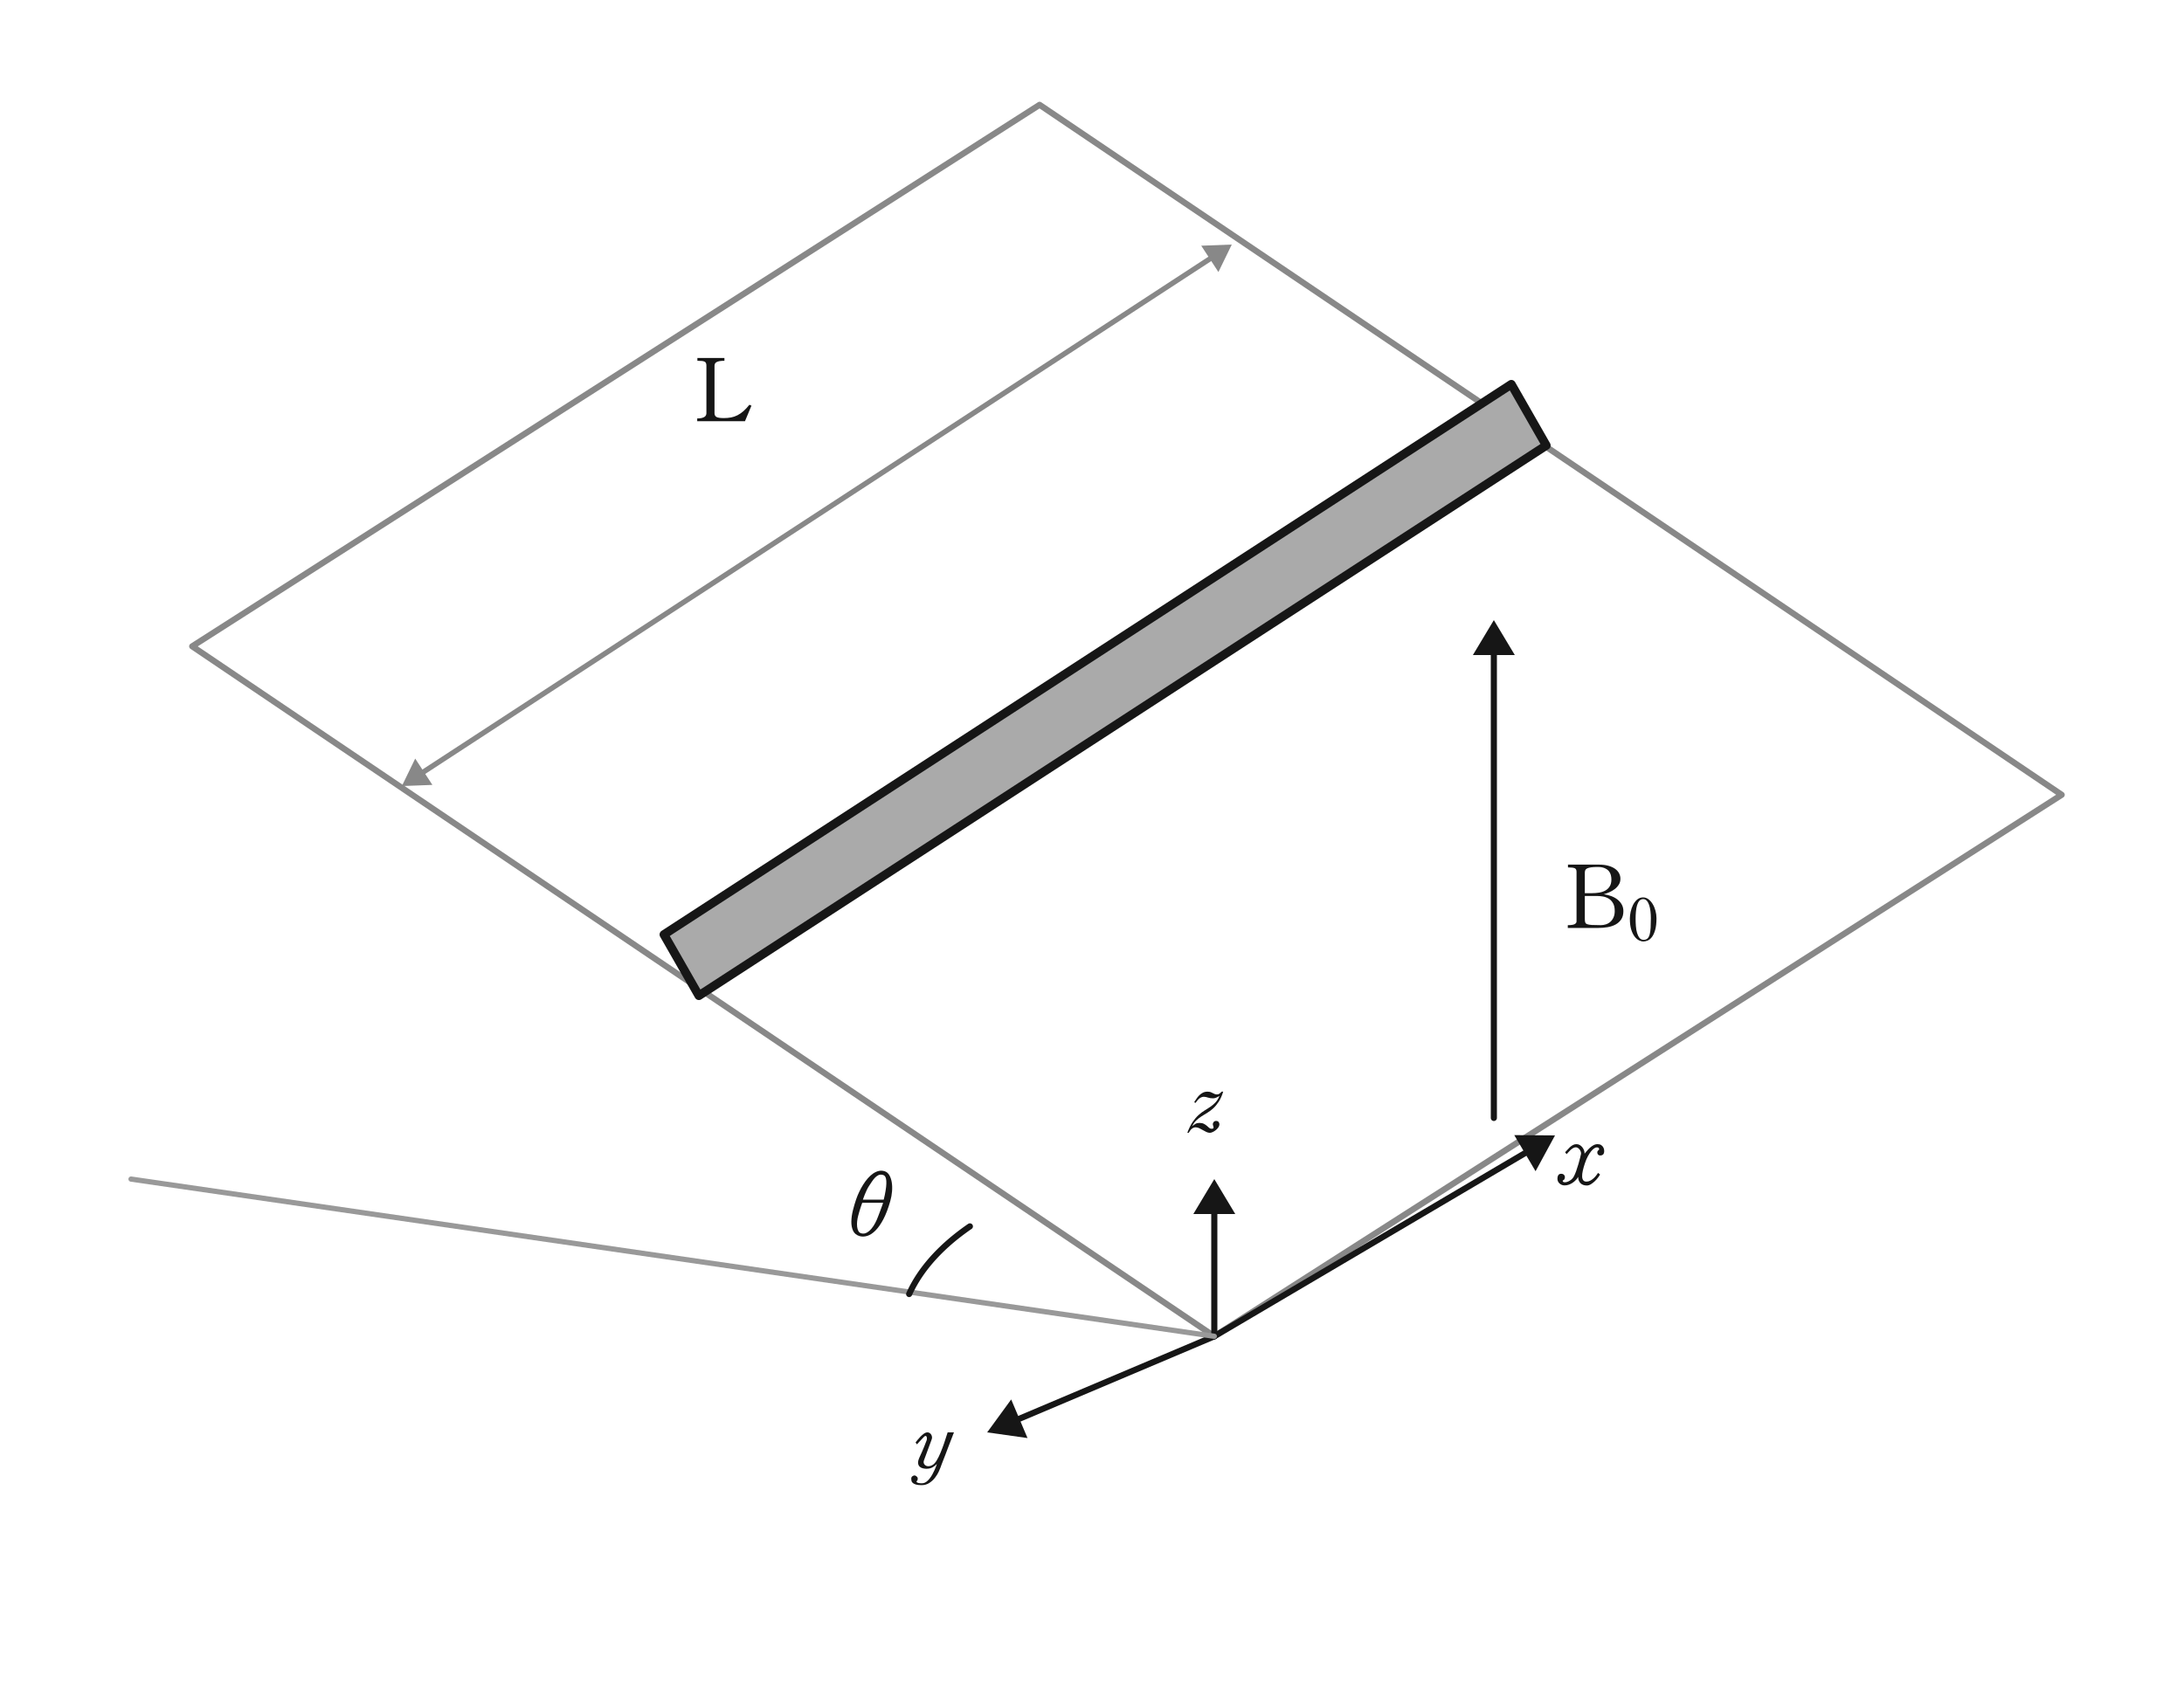
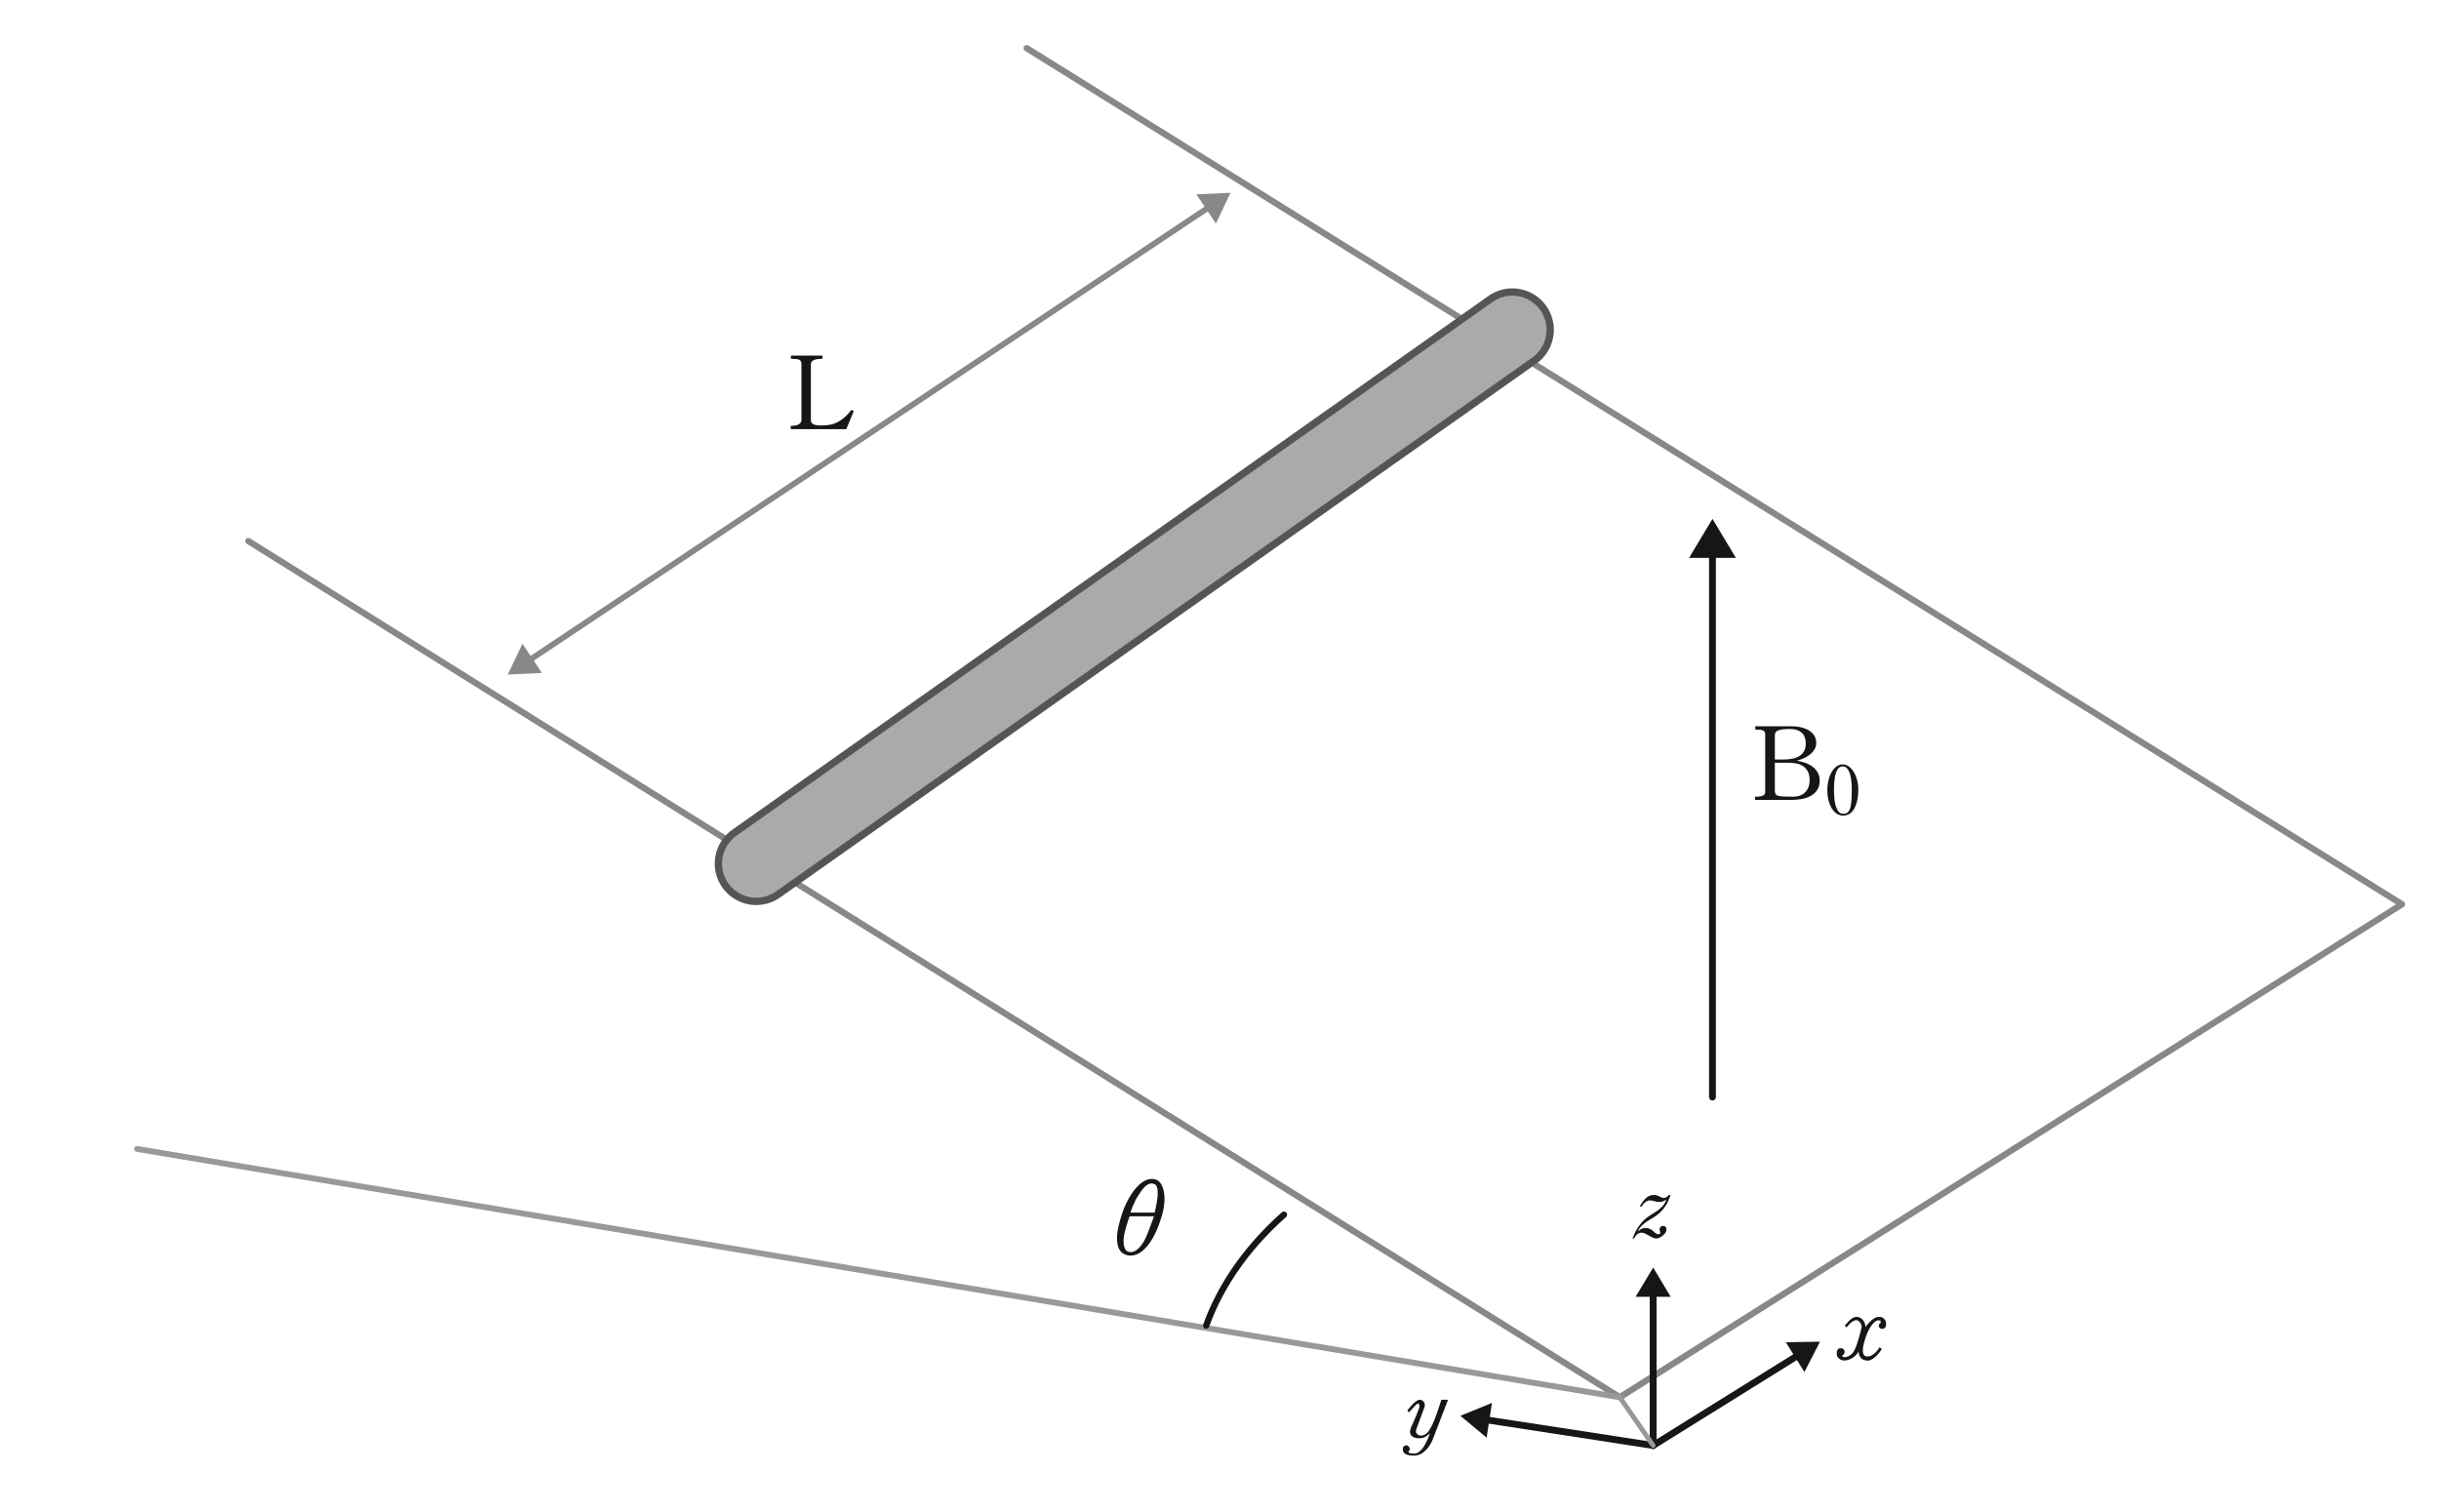
- <svg xmlns="http://www.w3.org/2000/svg" width="232.0pt" height="180.96pt" viewBox="0 0 250 195">
+ <svg xmlns="http://www.w3.org/2000/svg" width="220.0pt" height="136.4pt" viewBox="0 0 250 155">
  <g stroke-linecap="round" stroke-linejoin="round">
-     <path d="M 22,74 L 139,153 L 236,91 L 119,12 Z" stroke="#888" stroke-width="0.7" fill="none" />
-     <path d="M 76,107 L 173,44 L 177,51 L 80,114 Z" stroke="#161616" stroke-width="1" fill="#aaa" />
-     <line x1="47.633" y1="88.934" x2="139.367" y2="29.066" stroke="#888" stroke-width="0.6" />
-     <path d="M 141,28 L 137.504,28.132 L 139.471,31.147 Z" stroke="#888" stroke-width="0" fill="#888" />
-     <path d="M 46,90 L 49.496,89.868 L 47.529,86.853 Z" stroke="#888" stroke-width="0" fill="#888" />
-     <path d="M632 175 560 2H30V33Q61 33 80.5 38.0Q100 43 111.5 51.0Q123 59 127.5 69.5Q132 80 132 91V354V618Q132 635 128.0 646.0Q124 657 113.0 663.0Q102 669 82.5 671.0Q63 673 32 673V704H332V673Q298 673 276.5 669.0Q255 665 243.0 657.5Q231 650 226.5 640.0Q222 630 222 618V91Q222 62 243.5 49.5Q265 37 325 37Q368 37 405.5 44.0Q443 51 477.0 68.5Q511 86 543.5 114.5Q576 143 609 185Z" fill="#161616" transform="translate(79.5,48.25) scale(0.0103128,-0.0103128)" />
-     <line x1="171" y1="128" x2="171.0" y2="73.6" stroke="#161616" stroke-width="0.7" />
-     <path d="M 171,71 L 168.6,75.0 L 173.4,75.0 Z" stroke="#161616" stroke-width="0" fill="#161616" />
-     <path d="M662 189Q662 134 638.5 98.0Q615 62 576.0 40.5Q537 19 486.5 10.5Q436 2 383 2H45V33Q101 33 121.5 44.5Q142 56 142 74V625Q142 656 122.0 665.0Q102 674 47 674V705H391Q448 705 492.5 693.0Q537 681 567.5 660.0Q598 639 613.5 610.0Q629 581 629 548Q629 511 611.0 482.5Q593 454 565.5 433.0Q538 412 505.5 398.0Q473 384 444 376Q489 370 528.5 355.0Q568 340 597.5 316.5Q627 293 644.5 261.0Q662 229 662 189ZM529 541Q529 564 523.0 588.5Q517 613 500.5 633.0Q484 653 454.0 666.0Q424 679 377 679Q332 679 304.0 675.0Q276 671 260.5 663.5Q245 656 239.5 644.0Q234 632 234 617V388H315Q353 388 391.5 394.0Q430 400 460.5 416.5Q491 433 510.0 463.0Q529 493 529 541ZM566 190Q566 243 547.5 276.0Q529 309 499.5 327.0Q470 345 435.0 351.0Q400 357 367 357H234V100Q234 77 238.5 63.5Q243 50 260.5 43.5Q278 37 313.5 35.0Q349 33 411 33Q440 33 468.0 42.0Q496 51 517.5 70.0Q539 89 552.5 119.0Q566 149 566 190Z" fill="#161616" transform="translate(179,106.2656) scale(0.0103128,-0.0103128)" />
-     <path d="M466 350Q466 236 445.5 164.5Q425 93 394.0 52.0Q363 11 326.5 -4.0Q290 -19 258 -19Q226 -19 189.0 -1.0Q152 17 119.5 59.0Q87 101 65.5 170.5Q44 240 44 344Q44 393 56.5 451.5Q69 510 94.5 561.0Q120 612 160.0 646.0Q200 680 254 680Q300 680 338.5 651.0Q377 622 405.5 575.0Q434 528 450.0 469.0Q466 410 466 350ZM377 351Q377 407 370.5 461.5Q364 516 350.0 558.5Q336 601 312.5 627.0Q289 653 256 653Q218 653 194.5 626.0Q171 599 158.0 555.0Q145 511 140.0 454.5Q135 398 135 339Q135 283 139.5 224.0Q144 165 158.0 117.0Q172 69 196.5 38.0Q221 7 262 7Q301 7 324.0 28.5Q347 50 358.5 93.5Q370 137 373.5 201.0Q377 265 377 351Z" fill="#161616" transform="translate(186.251,107.6578) scale(0.007219,-0.007219)" />
-     <line x1="139" y1="153" x2="175.76" y2="131.321" stroke="#161616" stroke-width="0.7" />
-     <path d="M 178,130 L 173.335,129.965 L 175.774,134.099 Z" stroke="#161616" stroke-width="0" fill="#161616" />
-     <line x1="139" y1="153" x2="115.395" y2="162.987" stroke="#161616" stroke-width="0.7" />
-     <path d="M 113,164 L 117.619,164.652 L 115.749,160.231 Z" stroke="#161616" stroke-width="0" fill="#161616" />
-     <line x1="139" y1="153" x2="139.0" y2="137.6" stroke="#161616" stroke-width="0.7" />
-     <path d="M 139,135 L 136.6,139.0 L 141.4,139.0 Z" stroke="#161616" stroke-width="0" fill="#161616" />
-     <path d="M545 360Q541 339 529.0 331.5Q517 324 503 324Q489 324 480.5 331.5Q472 339 470 351Q468 361 472.0 371.0Q476 381 487 385Q492 394 488.0 404.0Q484 414 462 414Q451 414 435.0 403.5Q419 393 401.0 371.0Q383 349 365.0 316.0Q347 283 332 238Q317 193 308.5 155.5Q300 118 301.0 91.0Q302 64 313.5 49.0Q325 34 349 34Q371 34 391.0 44.5Q411 55 428.0 70.5Q445 86 457.5 102.5Q470 119 478 131L500 113Q492 98 476.5 77.5Q461 57 440.5 37.5Q420 18 397.5 4.5Q375 -9 353 -9Q308 -9 282.5 17.0Q257 43 257 87Q249 71 233.5 54.0Q218 37 198.0 23.0Q178 9 154.5 0.5Q131 -8 107 -8Q88 -8 73.5 -1.5Q59 5 48.5 15.0Q38 25 32.5 38.0Q27 51 27 64Q27 121 68 121Q88 121 99.0 110.0Q110 99 110 86Q110 72 104.0 60.5Q98 49 86 47Q83 32 97.5 28.0Q112 24 132.5 30.0Q153 36 174.5 51.5Q196 67 209 91Q222 115 235.5 153.0Q249 191 260.0 229.5Q271 268 279.0 299.5Q287 331 289 343Q290 355 285.5 367.5Q281 380 273.0 390.5Q265 401 254.0 408.0Q243 415 232 415Q216 415 200.5 406.0Q185 397 171.5 384.5Q158 372 147.0 359.0Q136 346 129 339L112 360Q123 370 136.0 385.5Q149 401 164.5 415.5Q180 430 198.0 440.0Q216 450 238 450Q259 450 276.0 439.5Q293 429 305.0 413.0Q317 397 323.0 378.5Q329 360 328 344Q338 355 352.5 373.0Q367 391 385.5 408.0Q404 425 426.0 437.5Q448 450 473 450Q497 450 512.0 440.0Q527 430 535.0 416.0Q543 402 545.0 386.5Q547 371 545 360Z" fill="#161616" transform="translate(178,135.6406) scale(0.0103128,-0.0103128)" />
-     <path d="M504 450Q466 352 435 271Q422 236 409.0 202.0Q396 168 384.5 139.5Q373 111 365.5 90.0Q358 69 355 61Q350 46 335.0 13.5Q320 -19 294.5 -52.5Q269 -86 231.5 -111.0Q194 -136 144 -136Q103 -136 80.0 -128.5Q57 -121 46.0 -110.5Q35 -100 32.5 -87.5Q30 -75 30 -66Q30 -46 43.0 -37.0Q56 -28 67 -28Q76 -28 89.0 -38.5Q102 -49 102 -62Q102 -78 97.5 -83.5Q93 -89 88 -94Q88 -102 96.0 -106.5Q104 -111 115.5 -113.0Q127 -115 140.0 -115.5Q153 -116 163 -114Q182 -111 200.5 -96.5Q219 -82 235.0 -61.5Q251 -41 264.5 -16.5Q278 8 288.0 30.5Q298 53 305.0 71.5Q312 90 315 100Q293 76 265.0 61.0Q237 46 199 46Q180 46 159.0 51.0Q138 56 123.5 69.5Q109 83 106.0 107.0Q103 131 120 169Q155 245 174.5 294.0Q194 343 201 362Q204 371 204.0 382.5Q204 394 200.5 402.0Q197 410 189.0 410.5Q181 411 169 398Q156 384 142.5 370.0Q129 356 118 344Q105 330 93 317L78 338Q85 347 99.5 365.5Q114 384 132.5 403.0Q151 422 171.0 436.0Q191 450 210 450Q224 450 235.0 442.5Q246 435 252.5 423.5Q259 412 260.5 398.0Q262 384 256 370L172 142Q162 116 174.0 97.5Q186 79 209.0 75.0Q232 71 260.0 84.5Q288 98 311 136Q334 173 356.0 226.5Q378 280 395 330Q415 388 434 450Z" fill="#161616" transform="translate(104,168.6406) scale(0.0103128,-0.0103128)" />
-     <path d="M438 448Q417 380 388.5 336.5Q360 293 328.0 263.5Q296 234 262.5 214.0Q229 194 197.5 174.0Q166 154 139.5 129.0Q113 104 94 65Q114 81 131.0 91.0Q148 101 174 101Q204 101 223.5 91.0Q243 81 257.0 68.5Q271 56 282.5 46.0Q294 36 309 36Q324 36 328.0 41.0Q332 46 331.0 53.5Q330 61 326.5 70.5Q323 80 323 89Q323 98 332.0 110.5Q341 123 360 123Q372 123 379.0 118.5Q386 114 390.0 107.5Q394 101 395.0 94.5Q396 88 396 85Q396 68 384.5 51.5Q373 35 356.5 21.5Q340 8 321.5 -0.5Q303 -9 290 -9Q271 -9 251.0 0.5Q231 10 211.5 21.5Q192 33 172.0 42.5Q152 52 132.0 52.0Q112 52 93.0 38.5Q74 25 55 -9H40Q67 64 98.5 110.5Q130 157 163.5 187.5Q197 218 230.5 238.0Q264 258 294.5 279.0Q325 300 351.0 327.0Q377 354 396 399Q393 399 387.0 395.0Q381 391 372.0 386.5Q363 382 351.0 378.0Q339 374 324 374Q293 374 270.0 382.0Q247 390 226.0 391.0Q205 392 183.0 379.0Q161 366 131 323L116 331Q128 349 141.5 369.5Q155 390 172.5 407.5Q190 425 212.5 436.5Q235 448 265 448Q291 448 309.5 438.0Q328 428 344.5 421.5Q361 415 378.5 418.0Q396 421 421 448Z" fill="#161616" transform="translate(135.5,129.6094) scale(0.0103128,-0.0103128)" />
-     <line x1="139" y1="153" x2="15" y2="135" stroke="#999" stroke-width="0.6" />
-     <path d="M 104.069,148.162 L 104.134,148.021 L 104.2,147.88 L 104.268,147.739 L 104.337,147.599 L 104.409,147.459 L 104.482,147.32 L 104.558,147.18 L 104.635,147.041 L 104.714,146.903 L 104.794,146.764 L 104.877,146.626 L 104.961,146.489 L 105.047,146.351 L 105.135,146.214 L 105.225,146.078 L 105.317,145.941 L 105.41,145.805 L 105.505,145.67 L 105.602,145.535 L 105.7,145.4 L 105.801,145.266 L 105.903,145.132 L 106.007,144.998 L 106.112,144.865 L 106.22,144.733 L 106.329,144.6 L 106.44,144.469 L 106.552,144.337 L 106.666,144.206 L 106.782,144.076 L 106.9,143.946 L 107.019,143.817 L 107.14,143.688 L 107.263,143.559 L 107.388,143.431 L 107.514,143.304 L 107.641,143.177 L 107.771,143.05 L 107.902,142.925 L 108.035,142.799 L 108.169,142.674 L 108.305,142.55 L 108.443,142.426 L 108.582,142.303 L 108.723,142.181 L 108.865,142.058 L 109.009,141.937 L 109.155,141.816 L 109.302,141.696 L 109.451,141.576 L 109.601,141.457 L 109.753,141.339 L 109.906,141.221 L 110.061,141.104 L 110.218,140.987 L 110.376,140.871 L 110.535,140.756 L 110.696,140.641 L 110.859,140.527 L 111.023,140.414" stroke="#161616" stroke-width="0.7" fill="none" />
-     <path d="M476 389Q441 266 398.5 186.0Q356 106 310.5 61.0Q265 16 220.0 2.5Q175 -11 136 0Q83 16 63.0 60.0Q43 104 44.0 162.0Q45 220 61.0 285.0Q77 350 97 408Q111 449 131.0 491.0Q151 533 175.0 571.5Q199 610 227.0 642.0Q255 674 285.5 695.0Q316 716 348.5 723.5Q381 731 415 720Q447 709 466.0 676.0Q485 643 492.5 597.0Q500 551 495.5 496.5Q491 442 476 389ZM430 548Q434 588 432.0 613.0Q430 638 424.0 652.5Q418 667 408.5 673.0Q399 679 388 681Q362 686 341.5 675.5Q321 665 303.5 646.0Q286 627 270.5 603.0Q255 579 240 557Q228 539 215.5 513.0Q203 487 193.5 463.0Q184 439 178.0 422.0Q172 405 172 405H403Q403 405 407.0 420.5Q411 436 415.5 458.0Q420 480 424.0 505.0Q428 530 430 548ZM165 370Q165 370 160.0 357.0Q155 344 148.5 323.5Q142 303 134.0 277.5Q126 252 120 227Q112 198 108.5 166.0Q105 134 108.0 105.5Q111 77 122.0 56.5Q133 36 155 31Q186 23 214.5 38.5Q243 54 267.0 82.5Q291 111 309.5 147.0Q328 183 340 216Q350 241 360.0 268.5Q370 296 378.5 318.5Q387 341 392.0 355.5Q397 370 396 370Z" fill="#161616" transform="translate(97,141.5312) scale(0.0103128,-0.0103128)" />
+     <path d="M 25.46,55.47 L 166.03,143.24 L 246.2,92.7 L 105.24,4.94" stroke="#888" stroke-width="0.65" fill="none" />
+     <line x1="77.51" y1="88.53" x2="155.02" y2="33.81" stroke="#555" stroke-width="8.5" />
+     <line x1="77.51" y1="88.53" x2="155.02" y2="33.81" stroke="#aaa" stroke-width="7" />
+     <line x1="53.672" y1="68.068" x2="124.508" y2="20.842" stroke="#888" stroke-width="0.6" />
+     <path d="M 126.13,19.76 L 122.635,19.927 L 124.632,22.922 Z" stroke="#888" stroke-width="0" fill="#888" />
+     <path d="M 52.05,69.15 L 55.545,68.983 L 53.548,65.988 Z" stroke="#888" stroke-width="0" fill="#888" />
+     <path d="M632 175 560 2H30V33Q61 33 80.5 38.0Q100 43 111.5 51.0Q123 59 127.5 69.5Q132 80 132 91V354V618Q132 635 128.0 646.0Q124 657 113.0 663.0Q102 669 82.5 671.0Q63 673 32 673V704H332V673Q298 673 276.5 669.0Q255 665 243.0 657.5Q231 650 226.5 640.0Q222 630 222 618V91Q222 62 243.5 49.5Q265 37 325 37Q368 37 405.5 44.0Q443 51 477.0 68.5Q511 86 543.5 114.5Q576 143 609 185Z" fill="#161616" transform="translate(80.73,44.0125) scale(0.0107422,-0.0107422)" />
+     <line x1="175.53" y1="112.46" x2="175.53" y2="55.79" stroke="#161616" stroke-width="0.7" />
+     <path d="M 175.53,53.19 L 173.13,57.19 L 177.93,57.19 Z" stroke="#161616" stroke-width="0" fill="#161616" />
+     <path d="M662 189Q662 134 638.5 98.0Q615 62 576.0 40.5Q537 19 486.5 10.5Q436 2 383 2H45V33Q101 33 121.5 44.5Q142 56 142 74V625Q142 656 122.0 665.0Q102 674 47 674V705H391Q448 705 492.5 693.0Q537 681 567.5 660.0Q598 639 613.5 610.0Q629 581 629 548Q629 511 611.0 482.5Q593 454 565.5 433.0Q538 412 505.5 398.0Q473 384 444 376Q489 370 528.5 355.0Q568 340 597.5 316.5Q627 293 644.5 261.0Q662 229 662 189ZM529 541Q529 564 523.0 588.5Q517 613 500.5 633.0Q484 653 454.0 666.0Q424 679 377 679Q332 679 304.0 675.0Q276 671 260.5 663.5Q245 656 239.5 644.0Q234 632 234 617V388H315Q353 388 391.5 394.0Q430 400 460.5 416.5Q491 433 510.0 463.0Q529 493 529 541ZM566 190Q566 243 547.5 276.0Q529 309 499.5 327.0Q470 345 435.0 351.0Q400 357 367 357H234V100Q234 77 238.5 63.5Q243 50 260.5 43.5Q278 37 313.5 35.0Q349 33 411 33Q440 33 468.0 42.0Q496 51 517.5 70.0Q539 89 552.5 119.0Q566 149 566 190Z" fill="#161616" transform="translate(179.41,82.0281) scale(0.0107422,-0.0107422)" />
+     <path d="M466 350Q466 236 445.5 164.5Q425 93 394.0 52.0Q363 11 326.5 -4.0Q290 -19 258 -19Q226 -19 189.0 -1.0Q152 17 119.5 59.0Q87 101 65.5 170.5Q44 240 44 344Q44 393 56.5 451.5Q69 510 94.5 561.0Q120 612 160.0 646.0Q200 680 254 680Q300 680 338.5 651.0Q377 622 405.5 575.0Q434 528 450.0 469.0Q466 410 466 350ZM377 351Q377 407 370.5 461.5Q364 516 350.0 558.5Q336 601 312.5 627.0Q289 653 256 653Q218 653 194.5 626.0Q171 599 158.0 555.0Q145 511 140.0 454.5Q135 398 135 339Q135 283 139.5 224.0Q144 165 158.0 117.0Q172 69 196.5 38.0Q221 7 262 7Q301 7 324.0 28.5Q347 50 358.5 93.5Q370 137 373.5 201.0Q377 265 377 351Z" fill="#161616" transform="translate(186.9725,83.4766) scale(0.0075195,-0.0075195)" />
+     <line x1="169.45" y1="148.18" x2="184.894" y2="138.57" stroke="#161616" stroke-width="0.7" />
+     <path d="M 186.55,137.54 L 183.052,137.597 L 184.954,140.653 Z" stroke="#161616" stroke-width="0" fill="#161616" />
+     <line x1="169.45" y1="148.18" x2="151.617" y2="145.437" stroke="#161616" stroke-width="0.7" />
+     <path d="M 149.69,145.14 L 152.381,147.375 L 152.929,143.817 Z" stroke="#161616" stroke-width="0" fill="#161616" />
+     <line x1="169.45" y1="148.18" x2="169.45" y2="131.89" stroke="#161616" stroke-width="0.7" />
+     <path d="M 169.45,129.94 L 167.65,132.94 L 171.25,132.94 Z" stroke="#161616" stroke-width="0" fill="#161616" />
+     <path d="M545 360Q541 339 529.0 331.5Q517 324 503 324Q489 324 480.5 331.5Q472 339 470 351Q468 361 472.0 371.0Q476 381 487 385Q492 394 488.0 404.0Q484 414 462 414Q451 414 435.0 403.5Q419 393 401.0 371.0Q383 349 365.0 316.0Q347 283 332 238Q317 193 308.5 155.5Q300 118 301.0 91.0Q302 64 313.5 49.0Q325 34 349 34Q371 34 391.0 44.5Q411 55 428.0 70.5Q445 86 457.5 102.5Q470 119 478 131L500 113Q492 98 476.5 77.5Q461 57 440.5 37.5Q420 18 397.5 4.5Q375 -9 353 -9Q308 -9 282.5 17.0Q257 43 257 87Q249 71 233.5 54.0Q218 37 198.0 23.0Q178 9 154.5 0.5Q131 -8 107 -8Q88 -8 73.5 -1.5Q59 5 48.5 15.0Q38 25 32.5 38.0Q27 51 27 64Q27 121 68 121Q88 121 99.0 110.0Q110 99 110 86Q110 72 104.0 60.5Q98 49 86 47Q83 32 97.5 28.0Q112 24 132.5 30.0Q153 36 174.5 51.5Q196 67 209 91Q222 115 235.5 153.0Q249 191 260.0 229.5Q271 268 279.0 299.5Q287 331 289 343Q290 355 285.5 367.5Q281 380 273.0 390.5Q265 401 254.0 408.0Q243 415 232 415Q216 415 200.5 406.0Q185 397 171.5 384.5Q158 372 147.0 359.0Q136 346 129 339L112 360Q123 370 136.0 385.5Q149 401 164.5 415.5Q180 430 198.0 440.0Q216 450 238 450Q259 450 276.0 439.5Q293 429 305.0 413.0Q317 397 323.0 378.5Q329 360 328 344Q338 355 352.5 373.0Q367 391 385.5 408.0Q404 425 426.0 437.5Q448 450 473 450Q497 450 512.0 440.0Q527 430 535.0 416.0Q543 402 545.0 386.5Q547 371 545 360Z" fill="#161616" transform="translate(188,139.3906) scale(0.0097656,-0.0097656)" />
+     <path d="M504 450Q466 352 435 271Q422 236 409.0 202.0Q396 168 384.5 139.5Q373 111 365.5 90.0Q358 69 355 61Q350 46 335.0 13.5Q320 -19 294.5 -52.5Q269 -86 231.5 -111.0Q194 -136 144 -136Q103 -136 80.0 -128.5Q57 -121 46.0 -110.5Q35 -100 32.5 -87.5Q30 -75 30 -66Q30 -46 43.0 -37.0Q56 -28 67 -28Q76 -28 89.0 -38.5Q102 -49 102 -62Q102 -78 97.5 -83.5Q93 -89 88 -94Q88 -102 96.0 -106.5Q104 -111 115.5 -113.0Q127 -115 140.0 -115.5Q153 -116 163 -114Q182 -111 200.5 -96.5Q219 -82 235.0 -61.5Q251 -41 264.5 -16.5Q278 8 288.0 30.5Q298 53 305.0 71.5Q312 90 315 100Q293 76 265.0 61.0Q237 46 199 46Q180 46 159.0 51.0Q138 56 123.5 69.5Q109 83 106.0 107.0Q103 131 120 169Q155 245 174.5 294.0Q194 343 201 362Q204 371 204.0 382.5Q204 394 200.5 402.0Q197 410 189.0 410.5Q181 411 169 398Q156 384 142.5 370.0Q129 356 118 344Q105 330 93 317L78 338Q85 347 99.5 365.5Q114 384 132.5 403.0Q151 422 171.0 436.0Q191 450 210 450Q224 450 235.0 442.5Q246 435 252.5 423.5Q259 412 260.5 398.0Q262 384 256 370L172 142Q162 116 174.0 97.5Q186 79 209.0 75.0Q232 71 260.0 84.5Q288 98 311 136Q334 173 356.0 226.5Q378 280 395 330Q415 388 434 450Z" fill="#161616" transform="translate(143.5,147.8906) scale(0.0097656,-0.0097656)" />
+     <path d="M438 448Q417 380 388.5 336.5Q360 293 328.0 263.5Q296 234 262.5 214.0Q229 194 197.5 174.0Q166 154 139.5 129.0Q113 104 94 65Q114 81 131.0 91.0Q148 101 174 101Q204 101 223.5 91.0Q243 81 257.0 68.5Q271 56 282.5 46.0Q294 36 309 36Q324 36 328.0 41.0Q332 46 331.0 53.5Q330 61 326.5 70.5Q323 80 323 89Q323 98 332.0 110.5Q341 123 360 123Q372 123 379.0 118.5Q386 114 390.0 107.5Q394 101 395.0 94.5Q396 88 396 85Q396 68 384.5 51.5Q373 35 356.5 21.5Q340 8 321.5 -0.5Q303 -9 290 -9Q271 -9 251.0 0.5Q231 10 211.5 21.5Q192 33 172.0 42.5Q152 52 132.0 52.0Q112 52 93.0 38.5Q74 25 55 -9H40Q67 64 98.5 110.5Q130 157 163.5 187.5Q197 218 230.5 238.0Q264 258 294.5 279.0Q325 300 351.0 327.0Q377 354 396 399Q393 399 387.0 395.0Q381 391 372.0 386.5Q363 382 351.0 378.0Q339 374 324 374Q293 374 270.0 382.0Q247 390 226.0 391.0Q205 392 183.0 379.0Q161 366 131 323L116 331Q128 349 141.5 369.5Q155 390 172.5 407.5Q190 425 212.5 436.5Q235 448 265 448Q291 448 309.5 438.0Q328 428 344.5 421.5Q361 415 378.5 418.0Q396 421 421 448Z" fill="#161616" transform="translate(166.95,126.875) scale(0.0097656,-0.0097656)" />
+     <line x1="166.03" y1="143.24" x2="169.45" y2="148.18" stroke="#999" stroke-width="0.5" />
+     <line x1="166.03" y1="143.24" x2="14.05" y2="117.78" stroke="#999" stroke-width="0.6" />
+     <path d="M 123.638,135.886 L 123.713,135.68 L 123.789,135.474 L 123.868,135.269 L 123.949,135.065 L 124.032,134.861 L 124.118,134.657 L 124.205,134.453 L 124.294,134.25 L 124.385,134.048 L 124.478,133.846 L 124.574,133.644 L 124.671,133.443 L 124.77,133.242 L 124.872,133.042 L 124.975,132.843 L 125.08,132.643 L 125.187,132.445 L 125.297,132.247 L 125.408,132.049 L 125.521,131.852 L 125.637,131.655 L 125.754,131.46 L 125.873,131.264 L 125.994,131.069 L 126.117,130.875 L 126.242,130.682 L 126.369,130.489 L 126.498,130.296 L 126.629,130.105 L 126.762,129.914 L 126.896,129.723 L 127.033,129.533 L 127.171,129.344 L 127.312,129.156 L 127.454,128.968 L 127.598,128.781 L 127.744,128.595 L 127.892,128.409 L 128.042,128.224 L 128.193,128.04 L 128.347,127.857 L 128.502,127.674 L 128.659,127.492 L 128.818,127.311 L 128.979,127.13 L 129.141,126.951 L 129.306,126.772 L 129.472,126.594 L 129.64,126.417 L 129.809,126.241 L 129.981,126.065 L 130.154,125.89 L 130.329,125.716 L 130.506,125.543 L 130.684,125.371 L 130.864,125.2 L 131.046,125.03 L 131.23,124.86 L 131.415,124.692 L 131.602,124.524" stroke="#161616" stroke-width="0.65" fill="none" />
+     <path d="M476 389Q441 266 398.5 186.0Q356 106 310.5 61.0Q265 16 220.0 2.5Q175 -11 136 0Q83 16 63.0 60.0Q43 104 44.0 162.0Q45 220 61.0 285.0Q77 350 97 408Q111 449 131.0 491.0Q151 533 175.0 571.5Q199 610 227.0 642.0Q255 674 285.5 695.0Q316 716 348.5 723.5Q381 731 415 720Q447 709 466.0 676.0Q485 643 492.5 597.0Q500 551 495.5 496.5Q491 442 476 389ZM430 548Q434 588 432.0 613.0Q430 638 424.0 652.5Q418 667 408.5 673.0Q399 679 388 681Q362 686 341.5 675.5Q321 665 303.5 646.0Q286 627 270.5 603.0Q255 579 240 557Q228 539 215.5 513.0Q203 487 193.5 463.0Q184 439 178.0 422.0Q172 405 172 405H403Q403 405 407.0 420.5Q411 436 415.5 458.0Q420 480 424.0 505.0Q428 530 430 548ZM165 370Q165 370 160.0 357.0Q155 344 148.5 323.5Q142 303 134.0 277.5Q126 252 120 227Q112 198 108.5 166.0Q105 134 108.0 105.5Q111 77 122.0 56.5Q133 36 155 31Q186 23 214.5 38.5Q243 54 267.0 82.5Q291 111 309.5 147.0Q328 183 340 216Q350 241 360.0 268.5Q370 296 378.5 318.5Q387 341 392.0 355.5Q397 370 396 370Z" fill="#161616" transform="translate(114.02,128.6594) scale(0.0107422,-0.0107422)" />
  </g>
</svg>
